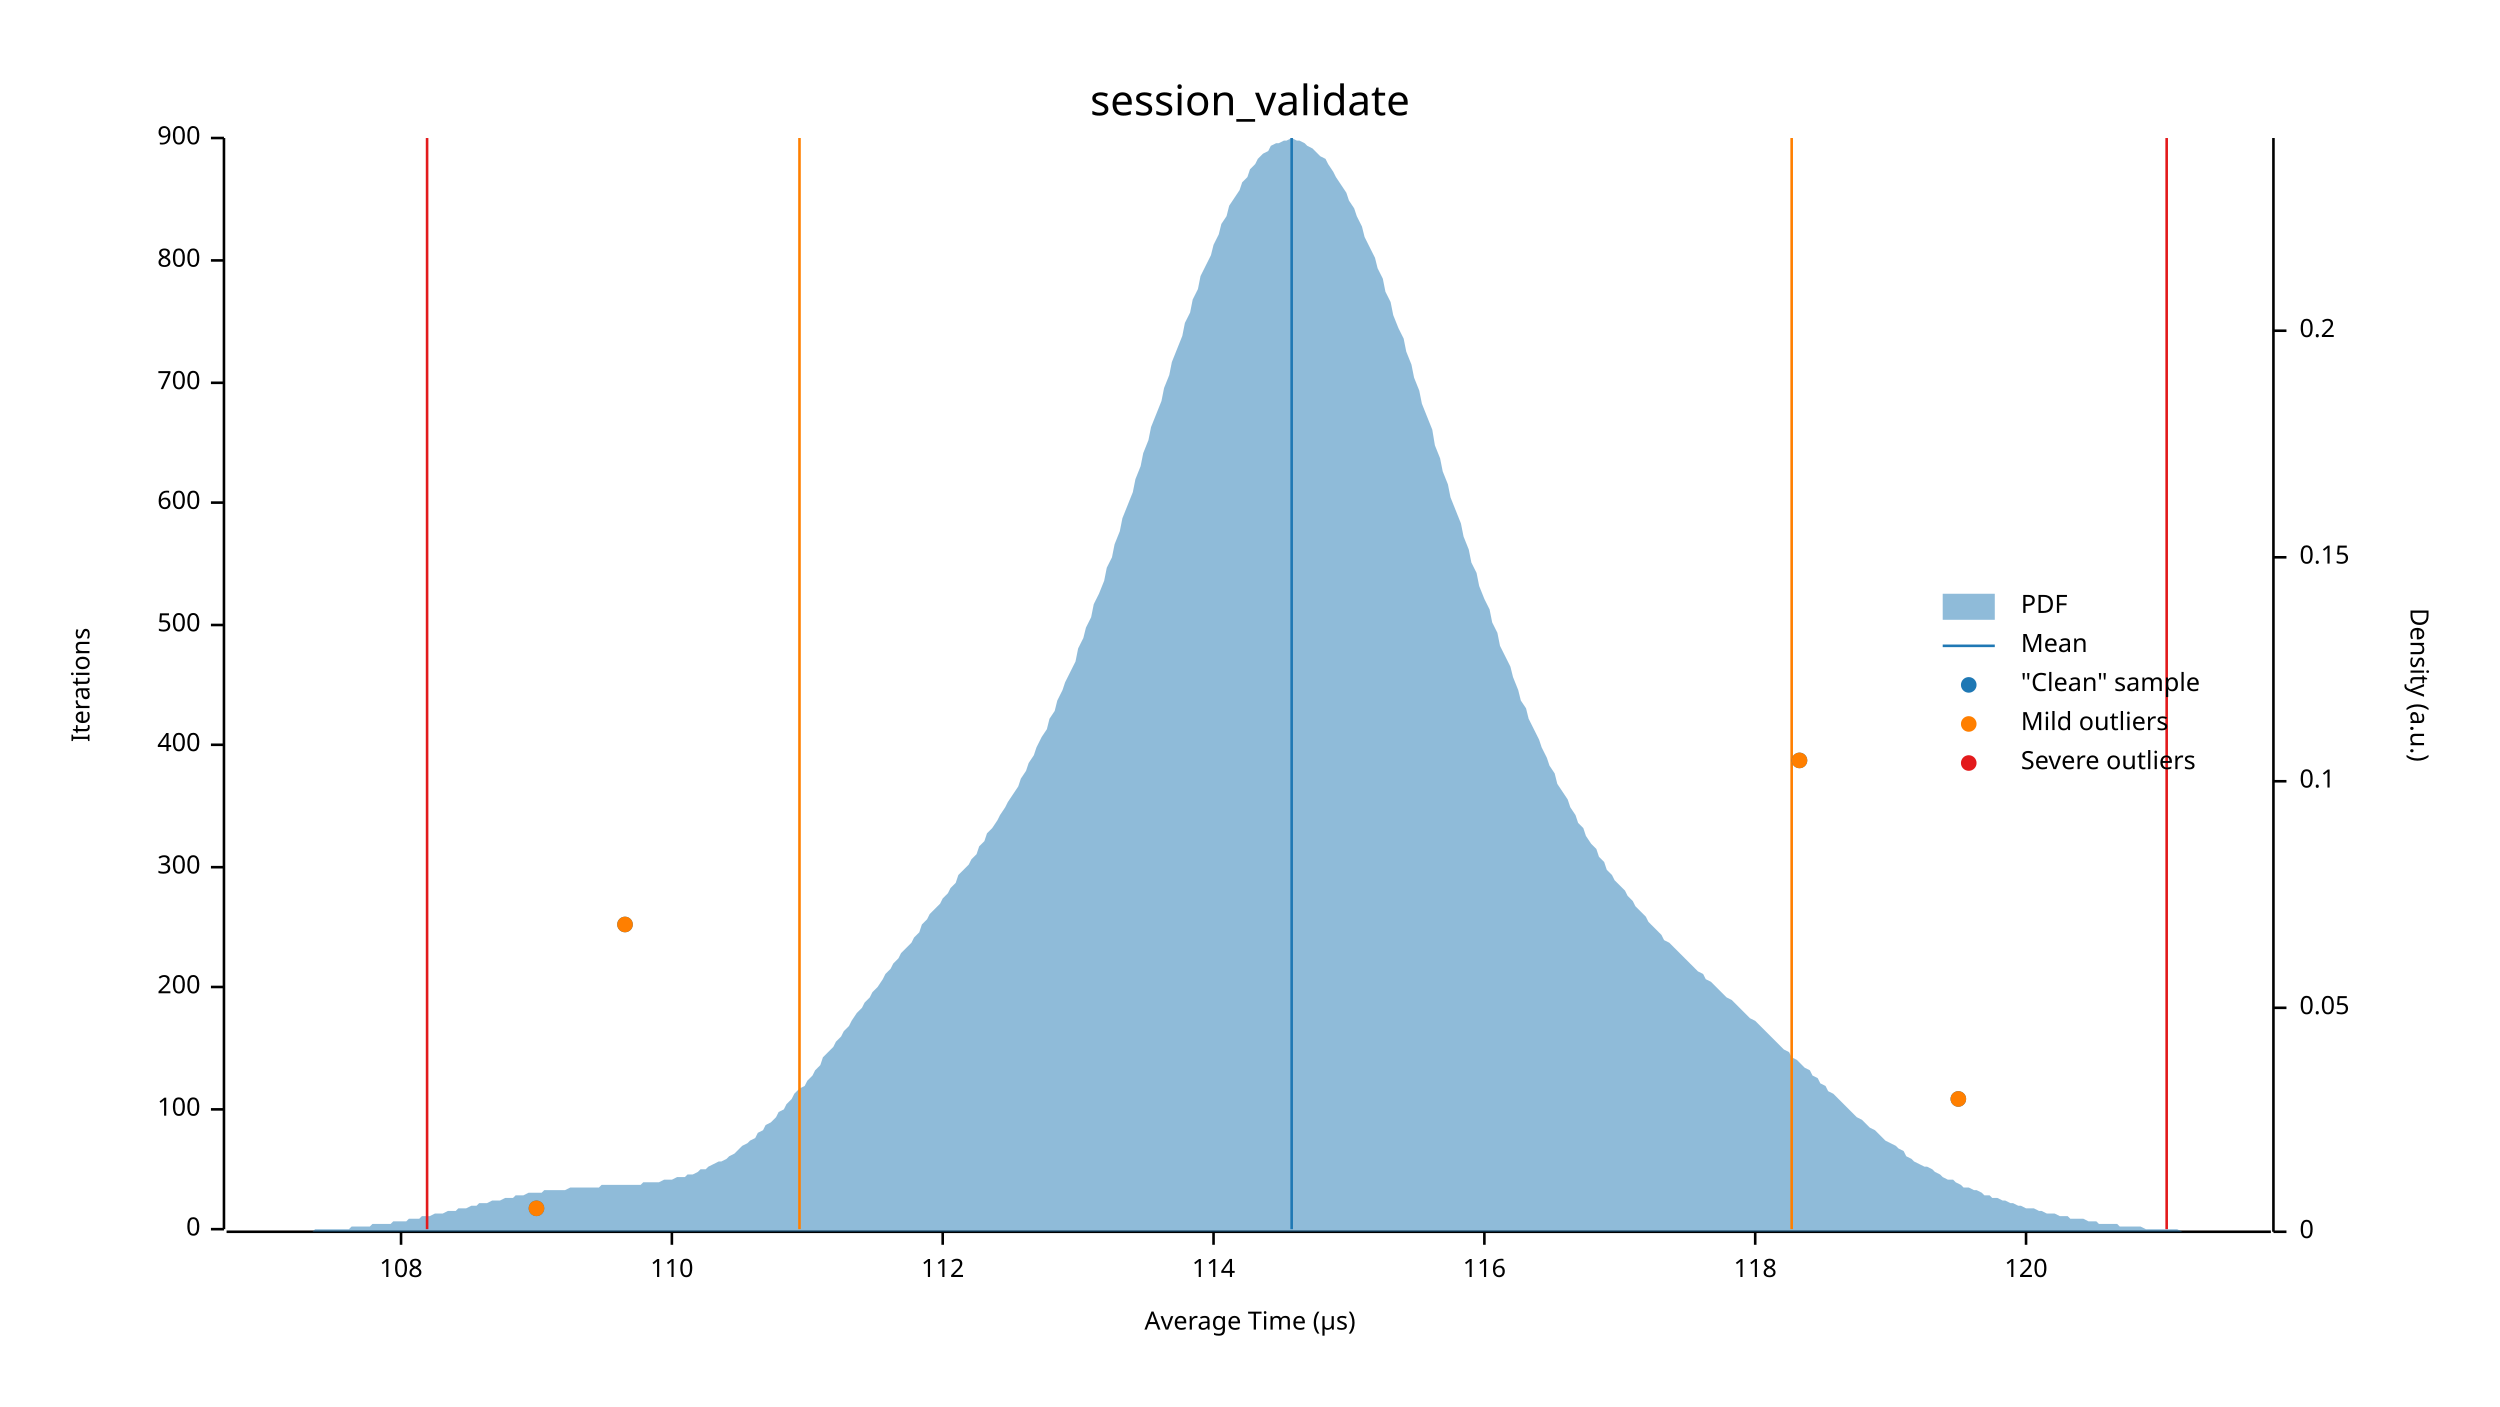
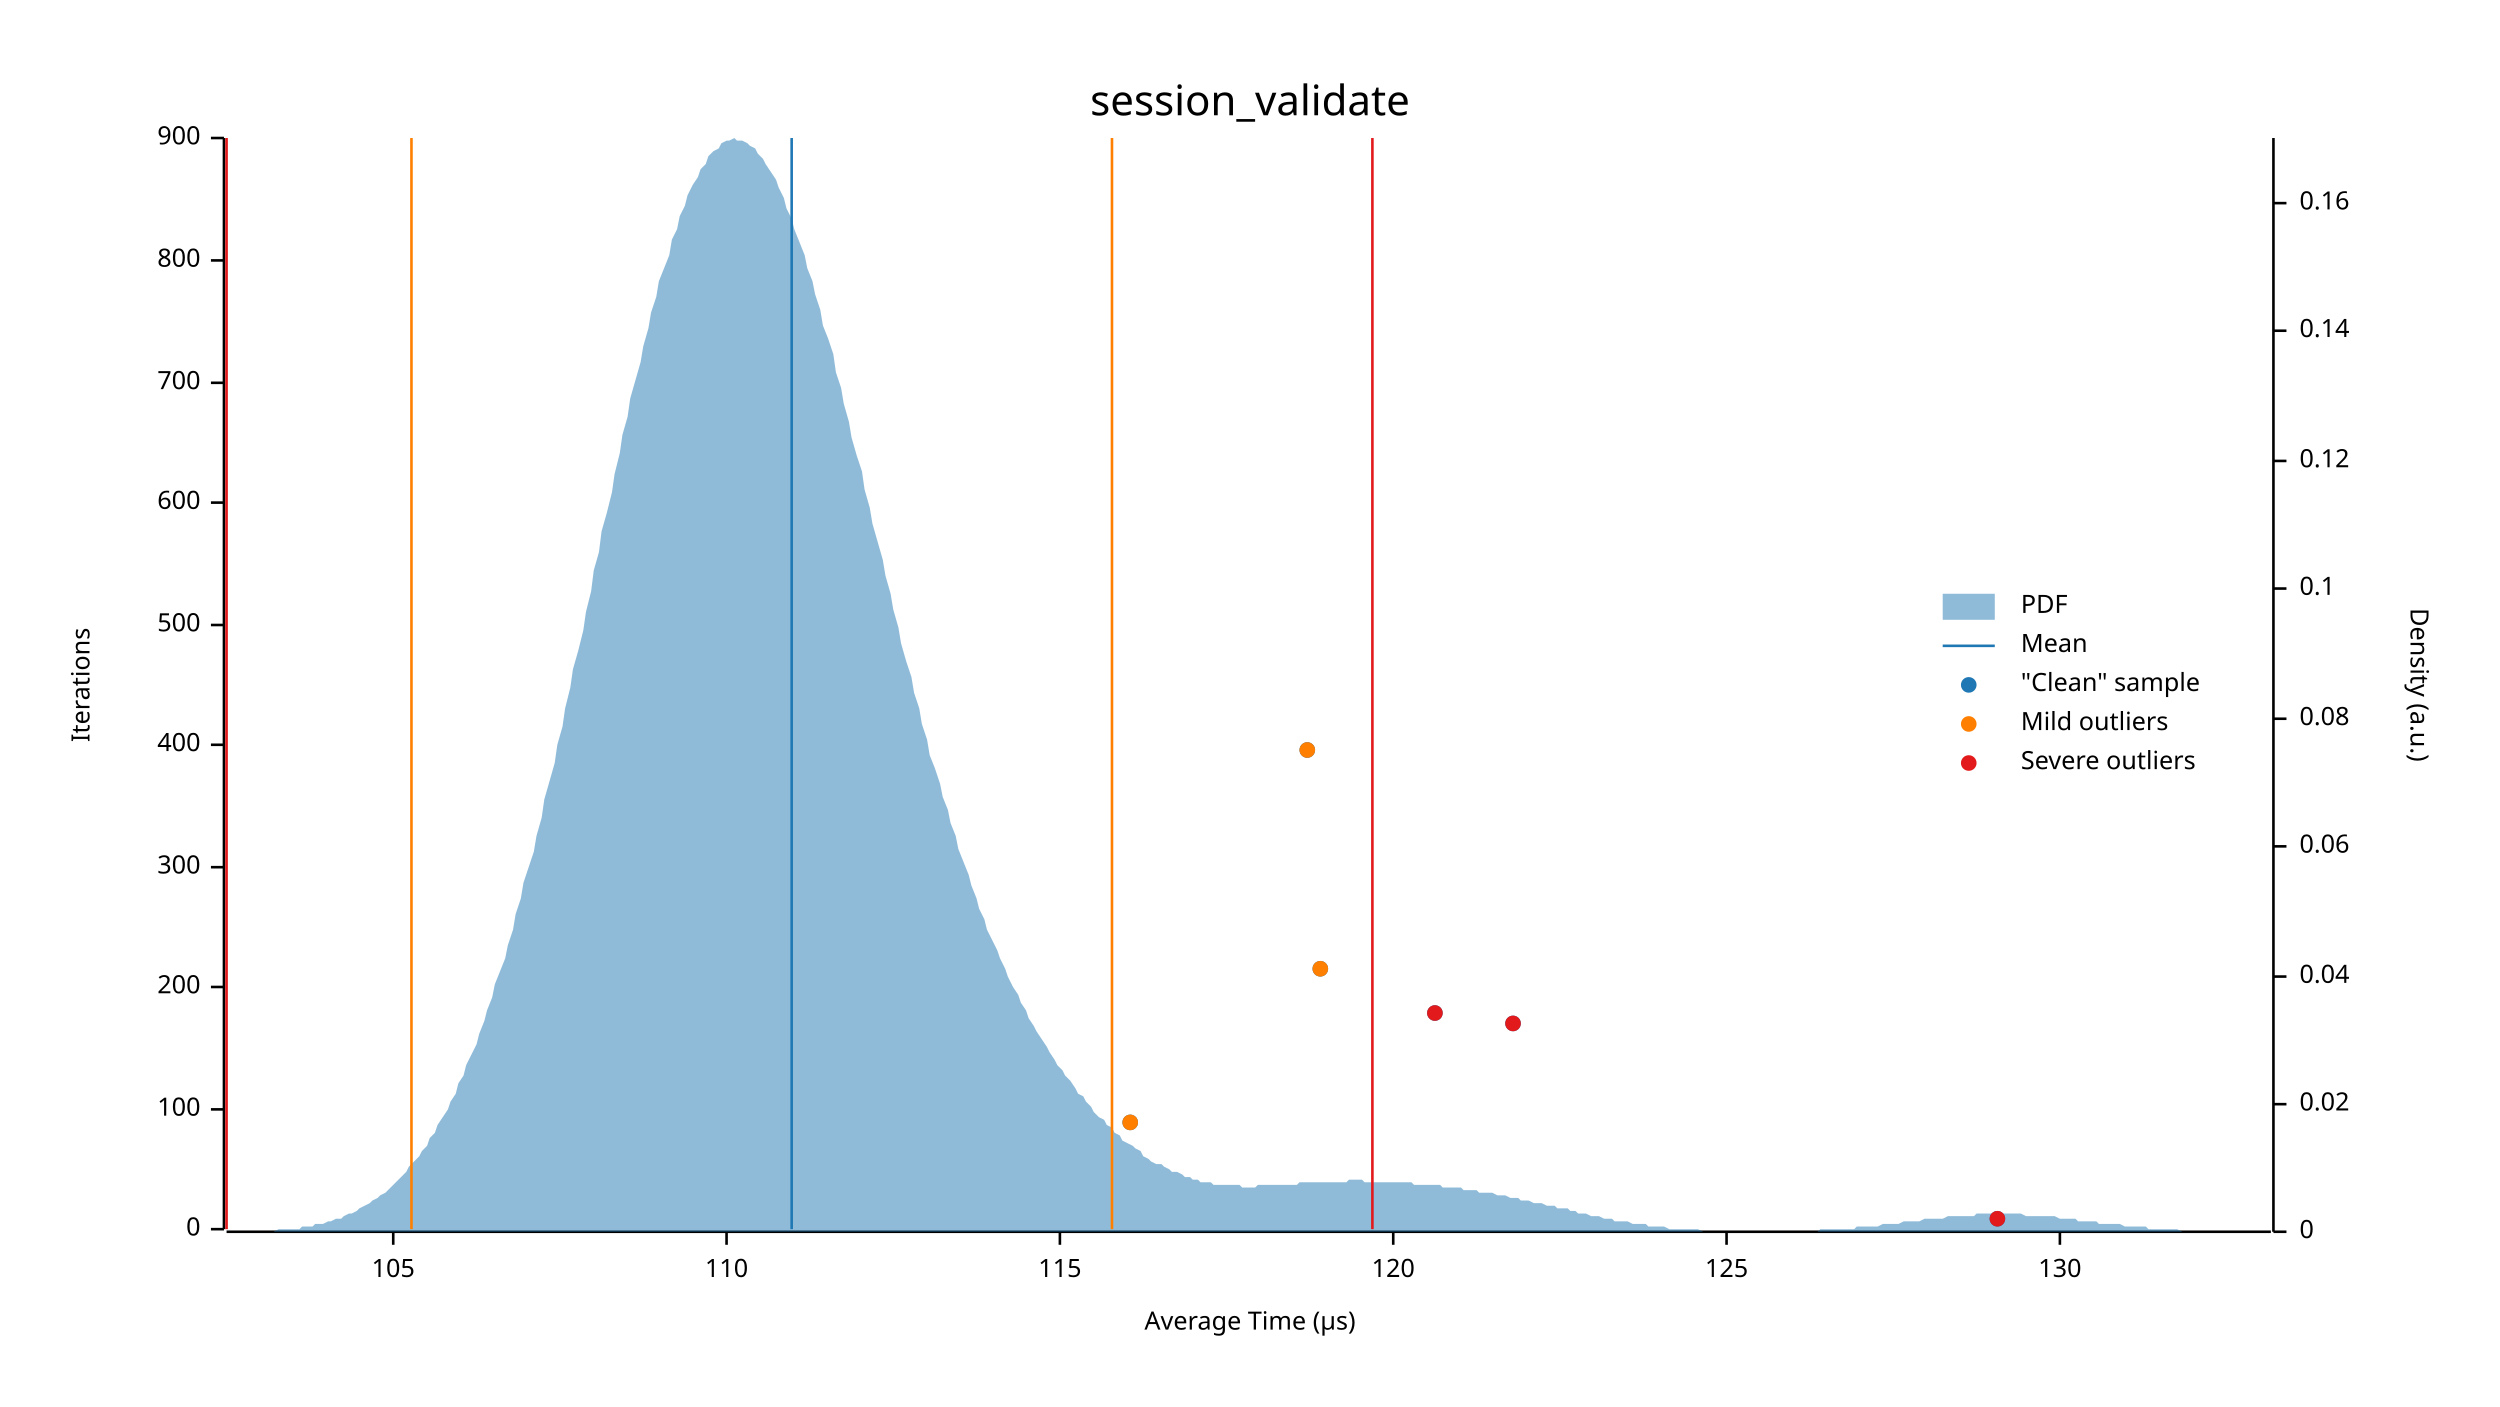
<svg xmlns="http://www.w3.org/2000/svg" width="960" height="540" viewBox="0 0 960 540">
  <text x="480" y="32" dy="0.76em" text-anchor="middle" font-family="sans-serif" font-size="16.129" opacity="1" fill="#000000">
session_validate
</text>
  <text x="27" y="263" dy="0.76em" text-anchor="middle" font-family="sans-serif" font-size="9.677" opacity="1" fill="#000000" transform="rotate(270, 27, 263)">
Iterations
</text>
  <text x="480" y="513" dy="-0.5ex" text-anchor="middle" font-family="sans-serif" font-size="9.677" opacity="1" fill="#000000">
Average Time (µs)
</text>
  <polyline fill="none" opacity="1" stroke="#000000" stroke-width="1" points="86,53 86,472 " />
  <text x="77" y="472" dy="0.5ex" text-anchor="end" font-family="sans-serif" font-size="9.677" opacity="1" fill="#000000">
0
</text>
  <polyline fill="none" opacity="1" stroke="#000000" stroke-width="1" points="81,472 86,472 " />
  <text x="77" y="426" dy="0.5ex" text-anchor="end" font-family="sans-serif" font-size="9.677" opacity="1" fill="#000000">
100
</text>
  <polyline fill="none" opacity="1" stroke="#000000" stroke-width="1" points="81,426 86,426 " />
  <text x="77" y="379" dy="0.5ex" text-anchor="end" font-family="sans-serif" font-size="9.677" opacity="1" fill="#000000">
200
</text>
  <polyline fill="none" opacity="1" stroke="#000000" stroke-width="1" points="81,379 86,379 " />
  <text x="77" y="333" dy="0.5ex" text-anchor="end" font-family="sans-serif" font-size="9.677" opacity="1" fill="#000000">
300
</text>
  <polyline fill="none" opacity="1" stroke="#000000" stroke-width="1" points="81,333 86,333 " />
  <text x="77" y="286" dy="0.5ex" text-anchor="end" font-family="sans-serif" font-size="9.677" opacity="1" fill="#000000">
400
</text>
  <polyline fill="none" opacity="1" stroke="#000000" stroke-width="1" points="81,286 86,286 " />
  <text x="77" y="240" dy="0.5ex" text-anchor="end" font-family="sans-serif" font-size="9.677" opacity="1" fill="#000000">
500
</text>
  <polyline fill="none" opacity="1" stroke="#000000" stroke-width="1" points="81,240 86,240 " />
  <text x="77" y="193" dy="0.5ex" text-anchor="end" font-family="sans-serif" font-size="9.677" opacity="1" fill="#000000">
600
</text>
  <polyline fill="none" opacity="1" stroke="#000000" stroke-width="1" points="81,193 86,193 " />
  <text x="77" y="147" dy="0.5ex" text-anchor="end" font-family="sans-serif" font-size="9.677" opacity="1" fill="#000000">
700
</text>
  <polyline fill="none" opacity="1" stroke="#000000" stroke-width="1" points="81,147 86,147 " />
  <text x="77" y="100" dy="0.5ex" text-anchor="end" font-family="sans-serif" font-size="9.677" opacity="1" fill="#000000">
800
</text>
  <polyline fill="none" opacity="1" stroke="#000000" stroke-width="1" points="81,100 86,100 " />
  <text x="77" y="53" dy="0.5ex" text-anchor="end" font-family="sans-serif" font-size="9.677" opacity="1" fill="#000000">
900
</text>
  <polyline fill="none" opacity="1" stroke="#000000" stroke-width="1" points="81,53 86,53 " />
  <polyline fill="none" opacity="1" stroke="#000000" stroke-width="1" points="87,473 872,473 " />
-   <text x="154" y="483" dy="0.76em" text-anchor="middle" font-family="sans-serif" font-size="9.677" opacity="1" fill="#000000">
- 108
+   <text x="151" y="483" dy="0.76em" text-anchor="middle" font-family="sans-serif" font-size="9.677" opacity="1" fill="#000000">
+ 105
</text>
-   <polyline fill="none" opacity="1" stroke="#000000" stroke-width="1" points="154,473 154,478 " />
-   <text x="258" y="483" dy="0.76em" text-anchor="middle" font-family="sans-serif" font-size="9.677" opacity="1" fill="#000000">
+   <polyline fill="none" opacity="1" stroke="#000000" stroke-width="1" points="151,473 151,478 " />
+   <text x="279" y="483" dy="0.76em" text-anchor="middle" font-family="sans-serif" font-size="9.677" opacity="1" fill="#000000">
110
</text>
-   <polyline fill="none" opacity="1" stroke="#000000" stroke-width="1" points="258,473 258,478 " />
-   <text x="362" y="483" dy="0.76em" text-anchor="middle" font-family="sans-serif" font-size="9.677" opacity="1" fill="#000000">
- 112
+   <polyline fill="none" opacity="1" stroke="#000000" stroke-width="1" points="279,473 279,478 " />
+   <text x="407" y="483" dy="0.76em" text-anchor="middle" font-family="sans-serif" font-size="9.677" opacity="1" fill="#000000">
+ 115
</text>
-   <polyline fill="none" opacity="1" stroke="#000000" stroke-width="1" points="362,473 362,478 " />
-   <text x="466" y="483" dy="0.76em" text-anchor="middle" font-family="sans-serif" font-size="9.677" opacity="1" fill="#000000">
- 114
- </text>
-   <polyline fill="none" opacity="1" stroke="#000000" stroke-width="1" points="466,473 466,478 " />
-   <text x="570" y="483" dy="0.76em" text-anchor="middle" font-family="sans-serif" font-size="9.677" opacity="1" fill="#000000">
- 116
- </text>
-   <polyline fill="none" opacity="1" stroke="#000000" stroke-width="1" points="570,473 570,478 " />
-   <text x="674" y="483" dy="0.76em" text-anchor="middle" font-family="sans-serif" font-size="9.677" opacity="1" fill="#000000">
- 118
- </text>
-   <polyline fill="none" opacity="1" stroke="#000000" stroke-width="1" points="674,473 674,478 " />
-   <text x="778" y="483" dy="0.76em" text-anchor="middle" font-family="sans-serif" font-size="9.677" opacity="1" fill="#000000">
+   <polyline fill="none" opacity="1" stroke="#000000" stroke-width="1" points="407,473 407,478 " />
+   <text x="535" y="483" dy="0.76em" text-anchor="middle" font-family="sans-serif" font-size="9.677" opacity="1" fill="#000000">
120
</text>
-   <polyline fill="none" opacity="1" stroke="#000000" stroke-width="1" points="778,473 778,478 " />
+   <polyline fill="none" opacity="1" stroke="#000000" stroke-width="1" points="535,473 535,478 " />
+   <text x="663" y="483" dy="0.76em" text-anchor="middle" font-family="sans-serif" font-size="9.677" opacity="1" fill="#000000">
+ 125
+ </text>
+   <polyline fill="none" opacity="1" stroke="#000000" stroke-width="1" points="663,473 663,478 " />
+   <text x="791" y="483" dy="0.76em" text-anchor="middle" font-family="sans-serif" font-size="9.677" opacity="1" fill="#000000">
+ 130
+ </text>
+   <polyline fill="none" opacity="1" stroke="#000000" stroke-width="1" points="791,473 791,478 " />
  <text x="933" y="263" dy="0.76em" text-anchor="middle" font-family="sans-serif" font-size="9.677" opacity="1" fill="#000000" transform="rotate(90, 933, 263)">
Density (a.u.)
</text>
  <polyline fill="none" opacity="1" stroke="#000000" stroke-width="1" points="873,53 873,473 " />
  <text x="883" y="473" dy="0.5ex" text-anchor="start" font-family="sans-serif" font-size="9.677" opacity="1" fill="#000000">
0
</text>
  <polyline fill="none" opacity="1" stroke="#000000" stroke-width="1" points="873,473 878,473 " />
-   <text x="883" y="387" dy="0.5ex" text-anchor="start" font-family="sans-serif" font-size="9.677" opacity="1" fill="#000000">
- 0.05
+   <text x="883" y="424" dy="0.5ex" text-anchor="start" font-family="sans-serif" font-size="9.677" opacity="1" fill="#000000">
+ 0.02
</text>
-   <polyline fill="none" opacity="1" stroke="#000000" stroke-width="1" points="873,387 878,387 " />
-   <text x="883" y="300" dy="0.5ex" text-anchor="start" font-family="sans-serif" font-size="9.677" opacity="1" fill="#000000">
+   <polyline fill="none" opacity="1" stroke="#000000" stroke-width="1" points="873,424 878,424 " />
+   <text x="883" y="375" dy="0.5ex" text-anchor="start" font-family="sans-serif" font-size="9.677" opacity="1" fill="#000000">
+ 0.04
+ </text>
+   <polyline fill="none" opacity="1" stroke="#000000" stroke-width="1" points="873,375 878,375 " />
+   <text x="883" y="325" dy="0.5ex" text-anchor="start" font-family="sans-serif" font-size="9.677" opacity="1" fill="#000000">
+ 0.06
+ </text>
+   <polyline fill="none" opacity="1" stroke="#000000" stroke-width="1" points="873,325 878,325 " />
+   <text x="883" y="276" dy="0.5ex" text-anchor="start" font-family="sans-serif" font-size="9.677" opacity="1" fill="#000000">
+ 0.08
+ </text>
+   <polyline fill="none" opacity="1" stroke="#000000" stroke-width="1" points="873,276 878,276 " />
+   <text x="883" y="226" dy="0.5ex" text-anchor="start" font-family="sans-serif" font-size="9.677" opacity="1" fill="#000000">
0.1
</text>
-   <polyline fill="none" opacity="1" stroke="#000000" stroke-width="1" points="873,300 878,300 " />
-   <text x="883" y="214" dy="0.5ex" text-anchor="start" font-family="sans-serif" font-size="9.677" opacity="1" fill="#000000">
- 0.15
+   <polyline fill="none" opacity="1" stroke="#000000" stroke-width="1" points="873,226 878,226 " />
+   <text x="883" y="177" dy="0.5ex" text-anchor="start" font-family="sans-serif" font-size="9.677" opacity="1" fill="#000000">
+ 0.12
</text>
-   <polyline fill="none" opacity="1" stroke="#000000" stroke-width="1" points="873,214 878,214 " />
+   <polyline fill="none" opacity="1" stroke="#000000" stroke-width="1" points="873,177 878,177 " />
  <text x="883" y="127" dy="0.5ex" text-anchor="start" font-family="sans-serif" font-size="9.677" opacity="1" fill="#000000">
- 0.2
+ 0.14
</text>
  <polyline fill="none" opacity="1" stroke="#000000" stroke-width="1" points="873,127 878,127 " />
-   <polygon opacity="0.5" fill="#1F78B4" points="87,473 88,473 90,473 91,473 93,473 94,473 96,473 98,473 99,473 101,473 102,473 104,473 105,473 107,473 109,473 110,473 112,473 113,473 115,473 116,473 118,473 120,473 121,472 123,472 124,472 126,472 127,472 129,472 131,472 132,472 134,472 135,471 137,471 138,471 140,471 142,471 143,470 145,470 146,470 148,470 150,470 151,469 153,469 154,469 156,469 157,468 159,468 161,468 162,467 164,467 165,467 167,466 168,466 170,466 172,465 173,465 175,465 176,464 178,464 179,464 181,463 183,463 184,462 186,462 187,462 189,461 190,461 192,461 194,460 195,460 197,460 198,459 200,459 201,459 203,458 205,458 206,458 208,458 209,457 211,457 213,457 214,457 216,457 217,457 219,456 220,456 222,456 224,456 225,456 227,456 228,456 230,456 231,455 233,455 235,455 236,455 238,455 239,455 241,455 242,455 244,455 246,455 247,454 249,454 250,454 252,454 253,454 255,453 257,453 258,453 260,452 261,452 263,452 264,451 266,451 268,450 269,449 271,449 272,448 274,447 276,446 277,446 279,445 280,444 282,443 283,442 285,440 287,439 288,438 290,437 291,435 293,434 294,432 296,431 298,429 299,427 301,426 302,424 304,422 305,420 307,418 309,417 310,415 312,413 313,411 315,409 316,406 318,404 320,402 321,400 323,398 324,396 326,394 327,392 329,389 331,387 332,385 334,383 335,381 337,379 339,376 340,374 342,372 343,370 345,368 346,366 348,364 350,362 351,360 353,358 354,355 356,353 357,351 359,349 361,347 362,345 364,343 365,341 367,339 368,336 370,334 372,332 373,330 375,328 376,325 378,323 379,320 381,318 383,315 384,313 386,310 387,308 389,305 391,302 392,299 394,296 395,293 397,290 398,287 400,283 402,280 403,276 405,273 406,269 408,265 409,262 411,258 413,254 414,249 416,245 417,241 419,237 420,232 422,228 424,223 425,218 427,214 428,209 430,204 431,199 433,194 435,189 436,184 438,179 439,174 441,169 442,164 444,159 446,154 447,149 449,144 450,139 452,134 454,129 455,124 457,120 458,115 460,111 461,106 463,102 465,98 466,94 468,90 469,86 471,83 472,79 474,76 476,73 477,70 479,68 480,65 482,63 483,61 485,59 487,58 488,56 490,55 491,55 493,54 494,54 496,53 498,54 499,54 501,55 502,56 504,57 505,58 507,60 509,61 510,63 512,66 513,68 515,71 517,74 518,77 520,80 521,83 523,87 524,91 526,95 528,99 529,103 531,107 532,112 534,116 535,121 537,126 539,130 540,135 542,140 543,145 545,150 546,155 548,160 550,165 551,171 553,176 554,181 556,186 557,191 559,196 561,201 562,206 564,211 565,216 567,220 568,225 570,230 572,234 573,239 575,243 576,248 578,252 580,256 581,260 583,265 584,269 586,272 587,276 589,280 591,284 592,287 594,291 595,294 597,297 598,301 600,304 602,307 603,310 605,313 606,316 608,318 609,321 611,324 613,326 614,329 616,331 617,334 619,336 620,338 622,340 624,342 625,344 627,346 628,348 630,350 632,352 633,354 635,356 636,357 638,359 639,361 641,362 643,364 644,365 646,367 647,368 649,370 650,371 652,373 654,374 655,376 657,377 658,378 660,380 661,381 663,383 665,384 666,385 668,387 669,388 671,390 672,391 674,392 676,394 677,395 679,397 680,398 682,400 683,401 685,403 687,404 688,406 690,407 691,408 693,410 695,411 696,413 698,414 699,416 701,417 702,419 704,420 706,422 707,423 709,425 710,426 712,428 713,429 715,430 717,432 718,433 720,434 721,435 723,437 724,438 726,439 728,440 729,441 731,442 732,444 734,445 735,446 737,447 739,448 740,448 742,449 743,450 745,451 746,452 748,453 750,453 751,454 753,455 754,456 756,456 758,457 759,457 761,458 762,459 764,459 765,460 767,460 769,461 770,461 772,462 773,462 775,463 776,463 778,464 780,464 781,464 783,465 784,465 786,466 787,466 789,466 791,467 792,467 794,467 795,468 797,468 798,468 800,468 802,469 803,469 805,469 806,470 808,470 809,470 811,470 813,470 814,471 816,471 817,471 819,471 821,471 822,471 824,472 825,472 827,472 828,472 830,472 832,472 833,472 835,472 836,472 838,473 839,473 841,473 843,473 844,473 846,473 847,473 849,473 850,473 852,473 854,473 855,473 857,473 858,473 860,473 861,473 863,473 865,473 866,473 868,473 869,473 871,473 873,473 873,473 87,473 " />
-   <polyline fill="none" opacity="1" stroke="#1F78B4" stroke-width="1" points="496,472 496,53 " />
-   <polyline fill="none" opacity="1" stroke="#FF7F00" stroke-width="1" points="307,472 307,53 " />
-   <polyline fill="none" opacity="1" stroke="#FF7F00" stroke-width="1" points="688,472 688,53 " />
-   <polyline fill="none" opacity="1" stroke="#E31A1C" stroke-width="1" points="164,472 164,53 " />
-   <polyline fill="none" opacity="1" stroke="#E31A1C" stroke-width="1" points="832,472 832,53 " />
-   <circle cx="206" cy="464" r="3" opacity="1" fill="#1F78B4" stroke="none" stroke-width="1" />
-   <circle cx="752" cy="422" r="3" opacity="1" fill="#1F78B4" stroke="none" stroke-width="1" />
-   <circle cx="240" cy="355" r="3" opacity="1" fill="#1F78B4" stroke="none" stroke-width="1" />
-   <circle cx="691" cy="292" r="3" opacity="1" fill="#1F78B4" stroke="none" stroke-width="1" />
-   <circle cx="206" cy="464" r="3" opacity="1" fill="#FF7F00" stroke="none" stroke-width="1" />
-   <circle cx="752" cy="422" r="3" opacity="1" fill="#FF7F00" stroke="none" stroke-width="1" />
-   <circle cx="240" cy="355" r="3" opacity="1" fill="#FF7F00" stroke="none" stroke-width="1" />
-   <circle cx="691" cy="292" r="3" opacity="1" fill="#FF7F00" stroke="none" stroke-width="1" />
+   <text x="883" y="78" dy="0.5ex" text-anchor="start" font-family="sans-serif" font-size="9.677" opacity="1" fill="#000000">
+ 0.16
+ </text>
+   <polyline fill="none" opacity="1" stroke="#000000" stroke-width="1" points="873,78 878,78 " />
+   <polygon opacity="0.5" fill="#1F78B4" points="87,473 88,473 90,473 91,473 93,473 94,473 96,473 98,473 99,473 101,473 102,473 104,473 105,473 107,472 109,472 110,472 112,472 113,472 115,472 116,471 118,471 120,471 121,470 123,470 124,470 126,469 127,469 129,468 131,468 132,467 134,466 135,466 137,465 138,464 140,463 142,462 143,461 145,460 146,459 148,458 150,456 151,455 153,453 154,452 156,450 157,448 159,446 161,444 162,442 164,440 165,437 167,435 168,432 170,429 172,426 173,423 175,420 176,416 178,413 179,409 181,405 183,401 184,397 186,392 187,388 189,383 190,378 192,373 194,368 195,363 197,357 198,351 200,345 201,339 203,333 205,327 206,321 208,314 209,307 211,300 213,293 214,286 216,279 217,272 219,264 220,257 222,250 224,242 225,235 227,227 228,219 230,212 231,204 233,197 235,189 236,182 238,174 239,167 241,160 242,153 244,146 246,139 247,133 249,126 250,120 252,114 253,108 255,103 257,98 258,92 260,88 261,83 263,79 264,75 266,71 268,68 269,65 271,63 272,60 274,58 276,57 277,55 279,54 280,54 282,53 283,54 285,54 287,55 288,56 290,57 291,59 293,61 294,63 296,66 298,69 299,72 301,76 302,80 304,84 305,88 307,93 309,98 310,103 312,108 313,113 315,119 316,125 318,130 320,136 321,143 323,149 324,155 326,162 327,168 329,175 331,181 332,188 334,195 335,201 337,208 339,215 340,221 342,228 343,234 345,241 346,247 348,254 350,260 351,266 353,272 354,278 356,284 357,290 359,295 361,301 362,306 364,311 365,316 367,321 368,326 370,331 372,336 373,340 375,345 376,349 378,353 379,357 381,361 383,365 384,368 386,372 387,375 389,379 391,382 392,385 394,388 395,391 397,394 398,396 400,399 402,402 403,404 405,407 406,409 408,411 409,413 411,415 413,418 414,420 416,421 417,423 419,425 420,427 422,429 424,430 425,432 427,433 428,435 430,436 431,438 433,439 435,440 436,441 438,442 439,444 441,445 442,446 444,447 446,447 447,448 449,449 450,450 452,450 454,451 455,452 457,452 458,453 460,453 461,454 463,454 465,454 466,455 468,455 469,455 471,455 472,455 474,455 476,455 477,456 479,456 480,456 482,456 483,455 485,455 487,455 488,455 490,455 491,455 493,455 494,455 496,455 498,455 499,454 501,454 502,454 504,454 505,454 507,454 509,454 510,454 512,454 513,454 515,454 517,454 518,453 520,453 521,453 523,453 524,454 526,454 528,454 529,454 531,454 532,454 534,454 535,454 537,454 539,454 540,454 542,454 543,455 545,455 546,455 548,455 550,455 551,455 553,455 554,456 556,456 557,456 559,456 561,456 562,457 564,457 565,457 567,457 568,458 570,458 572,458 573,458 575,459 576,459 578,459 580,460 581,460 583,460 584,461 586,461 587,461 589,462 591,462 592,462 594,463 595,463 597,463 598,464 600,464 602,464 603,465 605,465 606,466 608,466 609,466 611,467 613,467 614,467 616,468 617,468 619,468 620,469 622,469 624,469 625,469 627,470 628,470 630,470 632,470 633,471 635,471 636,471 638,471 639,471 641,472 643,472 644,472 646,472 647,472 649,472 650,472 652,472 654,473 655,473 657,473 658,473 660,473 661,473 663,473 665,473 666,473 668,473 669,473 671,473 672,473 674,473 676,473 677,473 679,473 680,473 682,473 683,473 685,473 687,473 688,473 690,473 691,473 693,473 695,473 696,473 698,473 699,472 701,472 702,472 704,472 706,472 707,472 709,472 710,472 712,472 713,471 715,471 717,471 718,471 720,471 721,471 723,470 724,470 726,470 728,470 729,470 731,469 732,469 734,469 735,469 737,469 739,468 740,468 742,468 743,468 745,468 746,468 748,467 750,467 751,467 753,467 754,467 756,467 758,467 759,466 761,466 762,466 764,466 765,466 767,466 769,466 770,466 772,466 773,466 775,466 776,466 778,467 780,467 781,467 783,467 784,467 786,467 787,467 789,467 791,468 792,468 794,468 795,468 797,468 798,469 800,469 802,469 803,469 805,469 806,470 808,470 809,470 811,470 813,470 814,470 816,471 817,471 819,471 821,471 822,471 824,471 825,472 827,472 828,472 830,472 832,472 833,472 835,472 836,472 838,473 839,473 841,473 843,473 844,473 846,473 847,473 849,473 850,473 852,473 854,473 855,473 857,473 858,473 860,473 861,473 863,473 865,473 866,473 868,473 869,473 871,473 873,473 873,473 87,473 " />
+   <polyline fill="none" opacity="1" stroke="#1F78B4" stroke-width="1" points="304,472 304,53 " />
+   <polyline fill="none" opacity="1" stroke="#FF7F00" stroke-width="1" points="158,472 158,53 " />
+   <polyline fill="none" opacity="1" stroke="#FF7F00" stroke-width="1" points="427,472 427,53 " />
+   <polyline fill="none" opacity="1" stroke="#E31A1C" stroke-width="1" points="87,472 87,53 " />
+   <polyline fill="none" opacity="1" stroke="#E31A1C" stroke-width="1" points="527,472 527,53 " />
+   <circle cx="767" cy="468" r="3" opacity="1" fill="#1F78B4" stroke="none" stroke-width="1" />
+   <circle cx="434" cy="431" r="3" opacity="1" fill="#1F78B4" stroke="none" stroke-width="1" />
+   <circle cx="581" cy="393" r="3" opacity="1" fill="#1F78B4" stroke="none" stroke-width="1" />
+   <circle cx="551" cy="389" r="3" opacity="1" fill="#1F78B4" stroke="none" stroke-width="1" />
+   <circle cx="507" cy="372" r="3" opacity="1" fill="#1F78B4" stroke="none" stroke-width="1" />
+   <circle cx="502" cy="288" r="3" opacity="1" fill="#1F78B4" stroke="none" stroke-width="1" />
+   <circle cx="434" cy="431" r="3" opacity="1" fill="#FF7F00" stroke="none" stroke-width="1" />
+   <circle cx="507" cy="372" r="3" opacity="1" fill="#FF7F00" stroke="none" stroke-width="1" />
+   <circle cx="502" cy="288" r="3" opacity="1" fill="#FF7F00" stroke="none" stroke-width="1" />
+   <circle cx="767" cy="468" r="3" opacity="1" fill="#E31A1C" stroke="none" stroke-width="1" />
+   <circle cx="581" cy="393" r="3" opacity="1" fill="#E31A1C" stroke="none" stroke-width="1" />
+   <circle cx="551" cy="389" r="3" opacity="1" fill="#E31A1C" stroke="none" stroke-width="1" />
  <text x="776" y="228" dy="0.76em" text-anchor="start" font-family="sans-serif" font-size="9.677" opacity="1" fill="#000000">
PDF
</text>
  <text x="776" y="243" dy="0.76em" text-anchor="start" font-family="sans-serif" font-size="9.677" opacity="1" fill="#000000">
Mean
</text>
  <text x="776" y="258" dy="0.76em" text-anchor="start" font-family="sans-serif" font-size="9.677" opacity="1" fill="#000000">
"Clean" sample
</text>
  <text x="776" y="273" dy="0.76em" text-anchor="start" font-family="sans-serif" font-size="9.677" opacity="1" fill="#000000">
Mild outliers
</text>
  <text x="776" y="288" dy="0.76em" text-anchor="start" font-family="sans-serif" font-size="9.677" opacity="1" fill="#000000">
Severe outliers
</text>
  <rect x="746" y="228" width="20" height="10" opacity="0.5" fill="#1F78B4" stroke="none" />
  <polyline fill="none" opacity="1" stroke="#1F78B4" stroke-width="1" points="746,248 766,248 " />
  <circle cx="756" cy="263" r="3" opacity="1" fill="#1F78B4" stroke="none" stroke-width="1" />
  <circle cx="756" cy="278" r="3" opacity="1" fill="#FF7F00" stroke="none" stroke-width="1" />
  <circle cx="756" cy="293" r="3" opacity="1" fill="#E31A1C" stroke="none" stroke-width="1" />
</svg>
